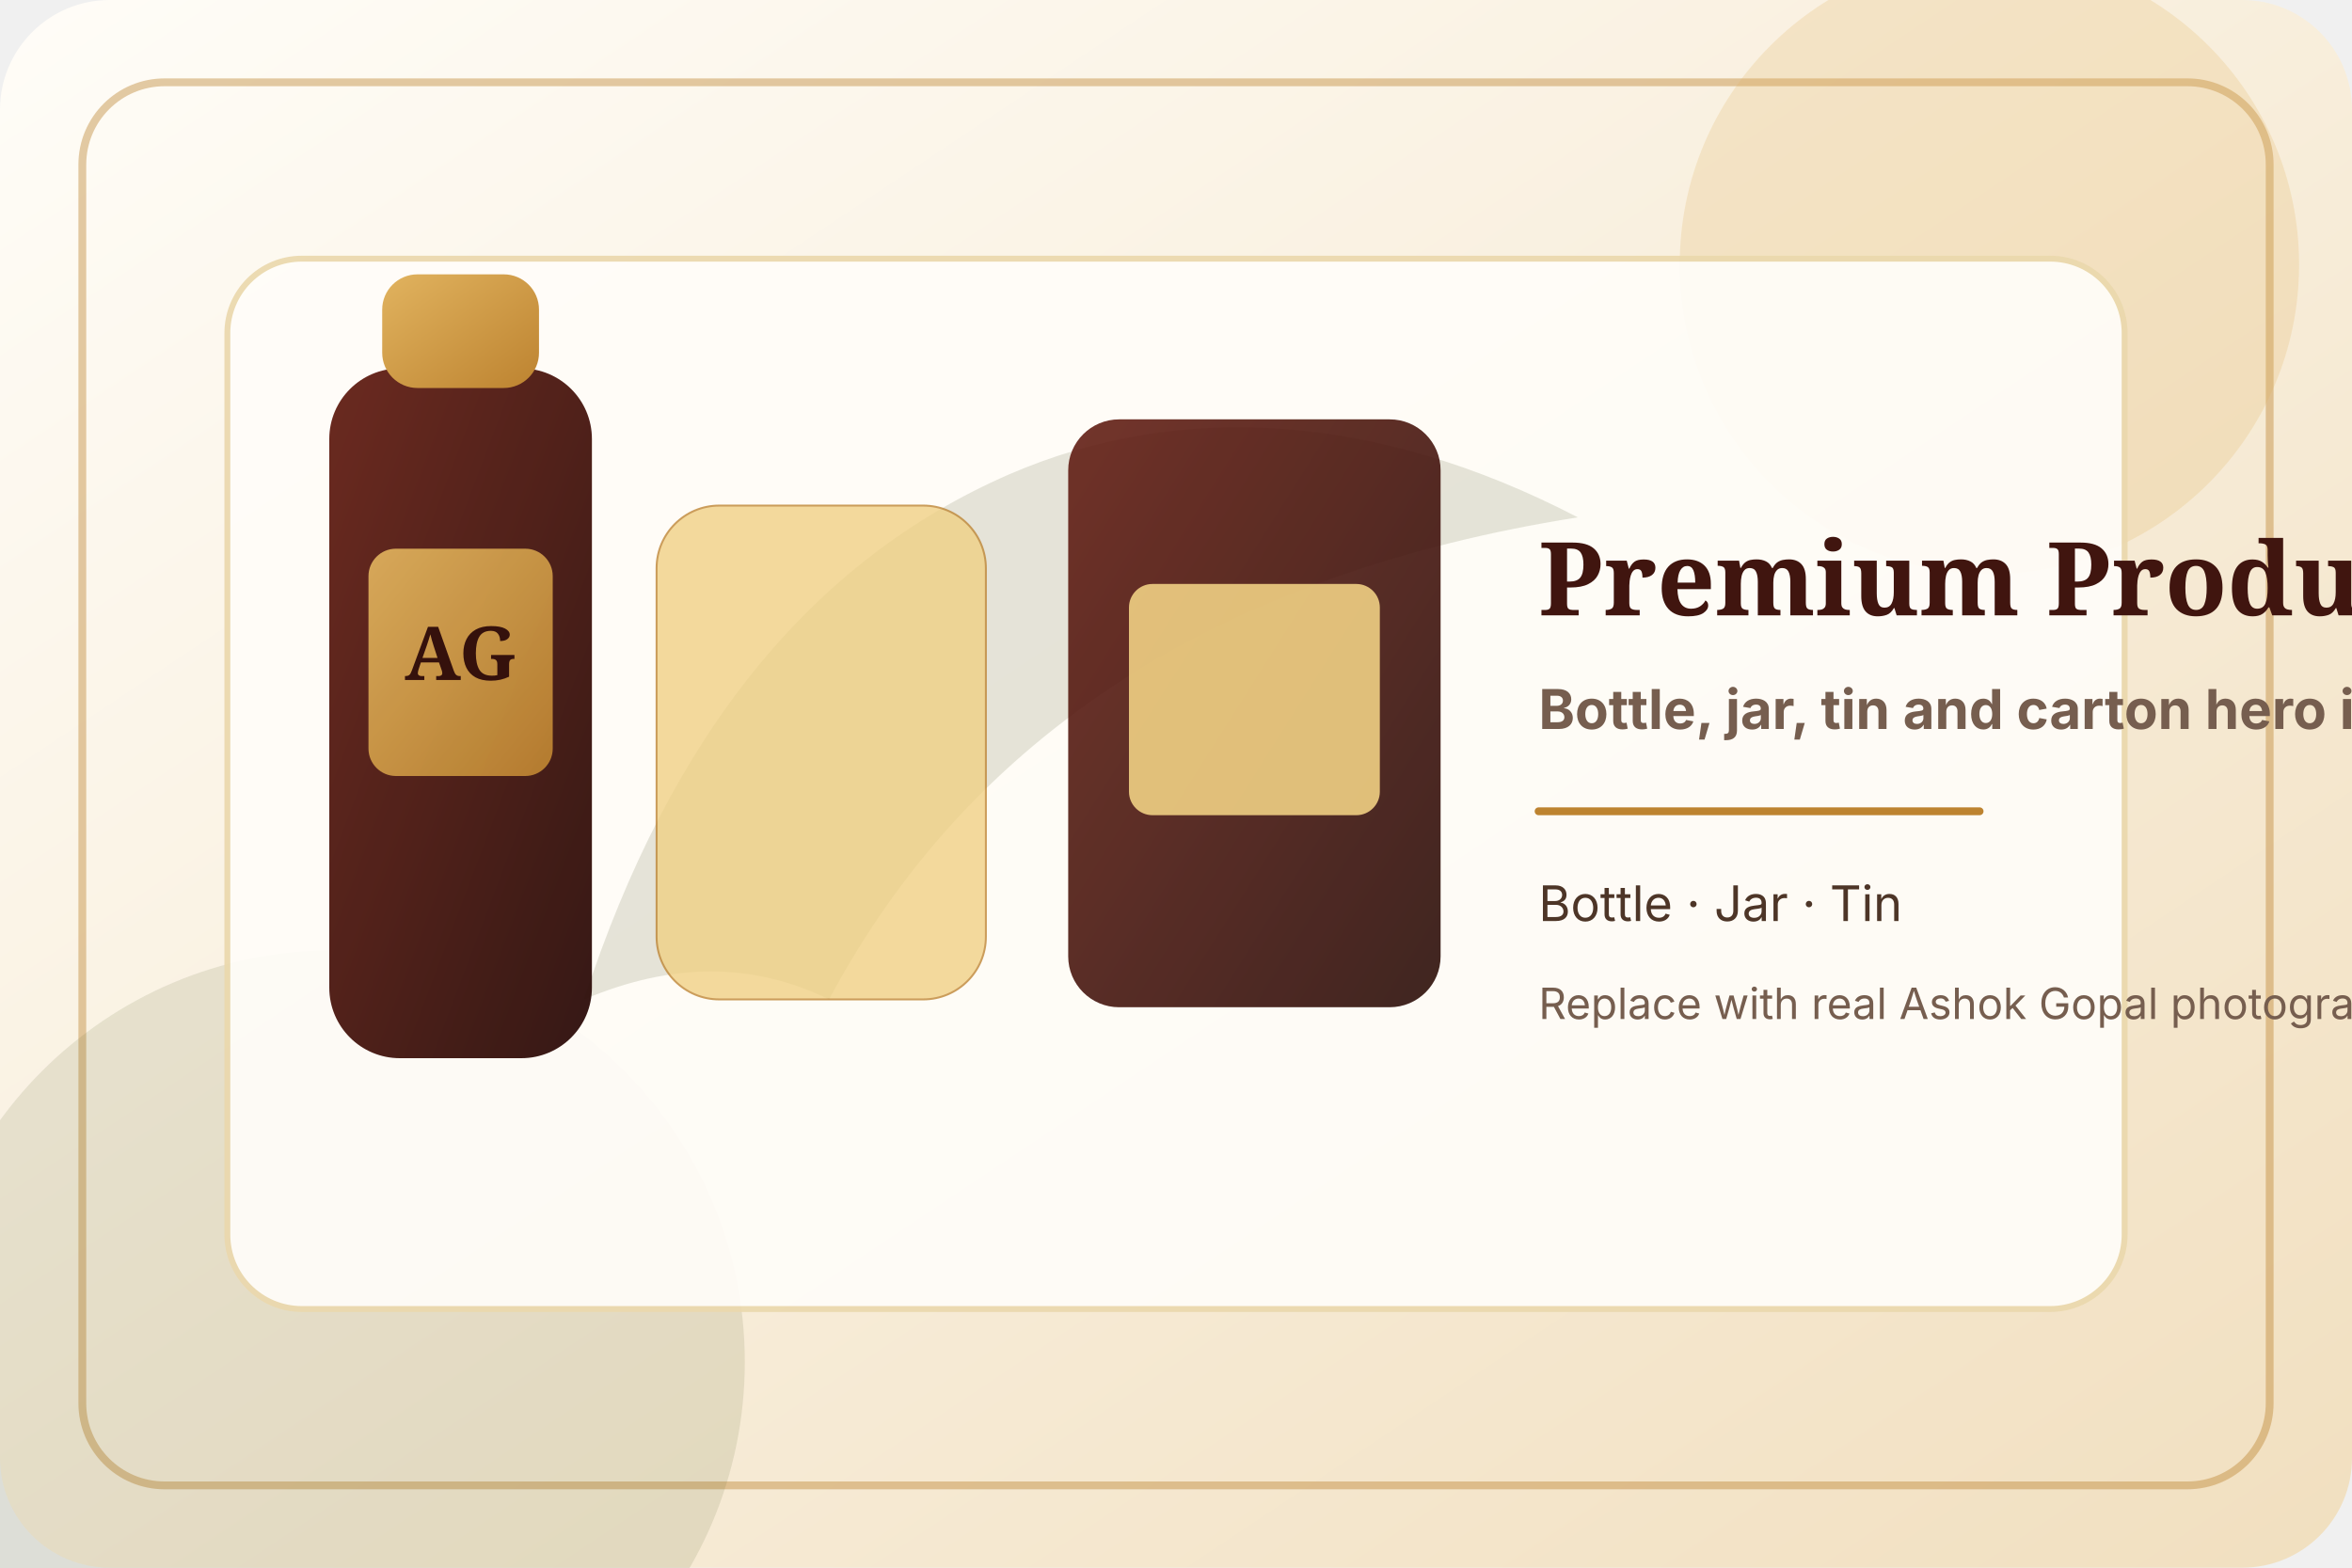
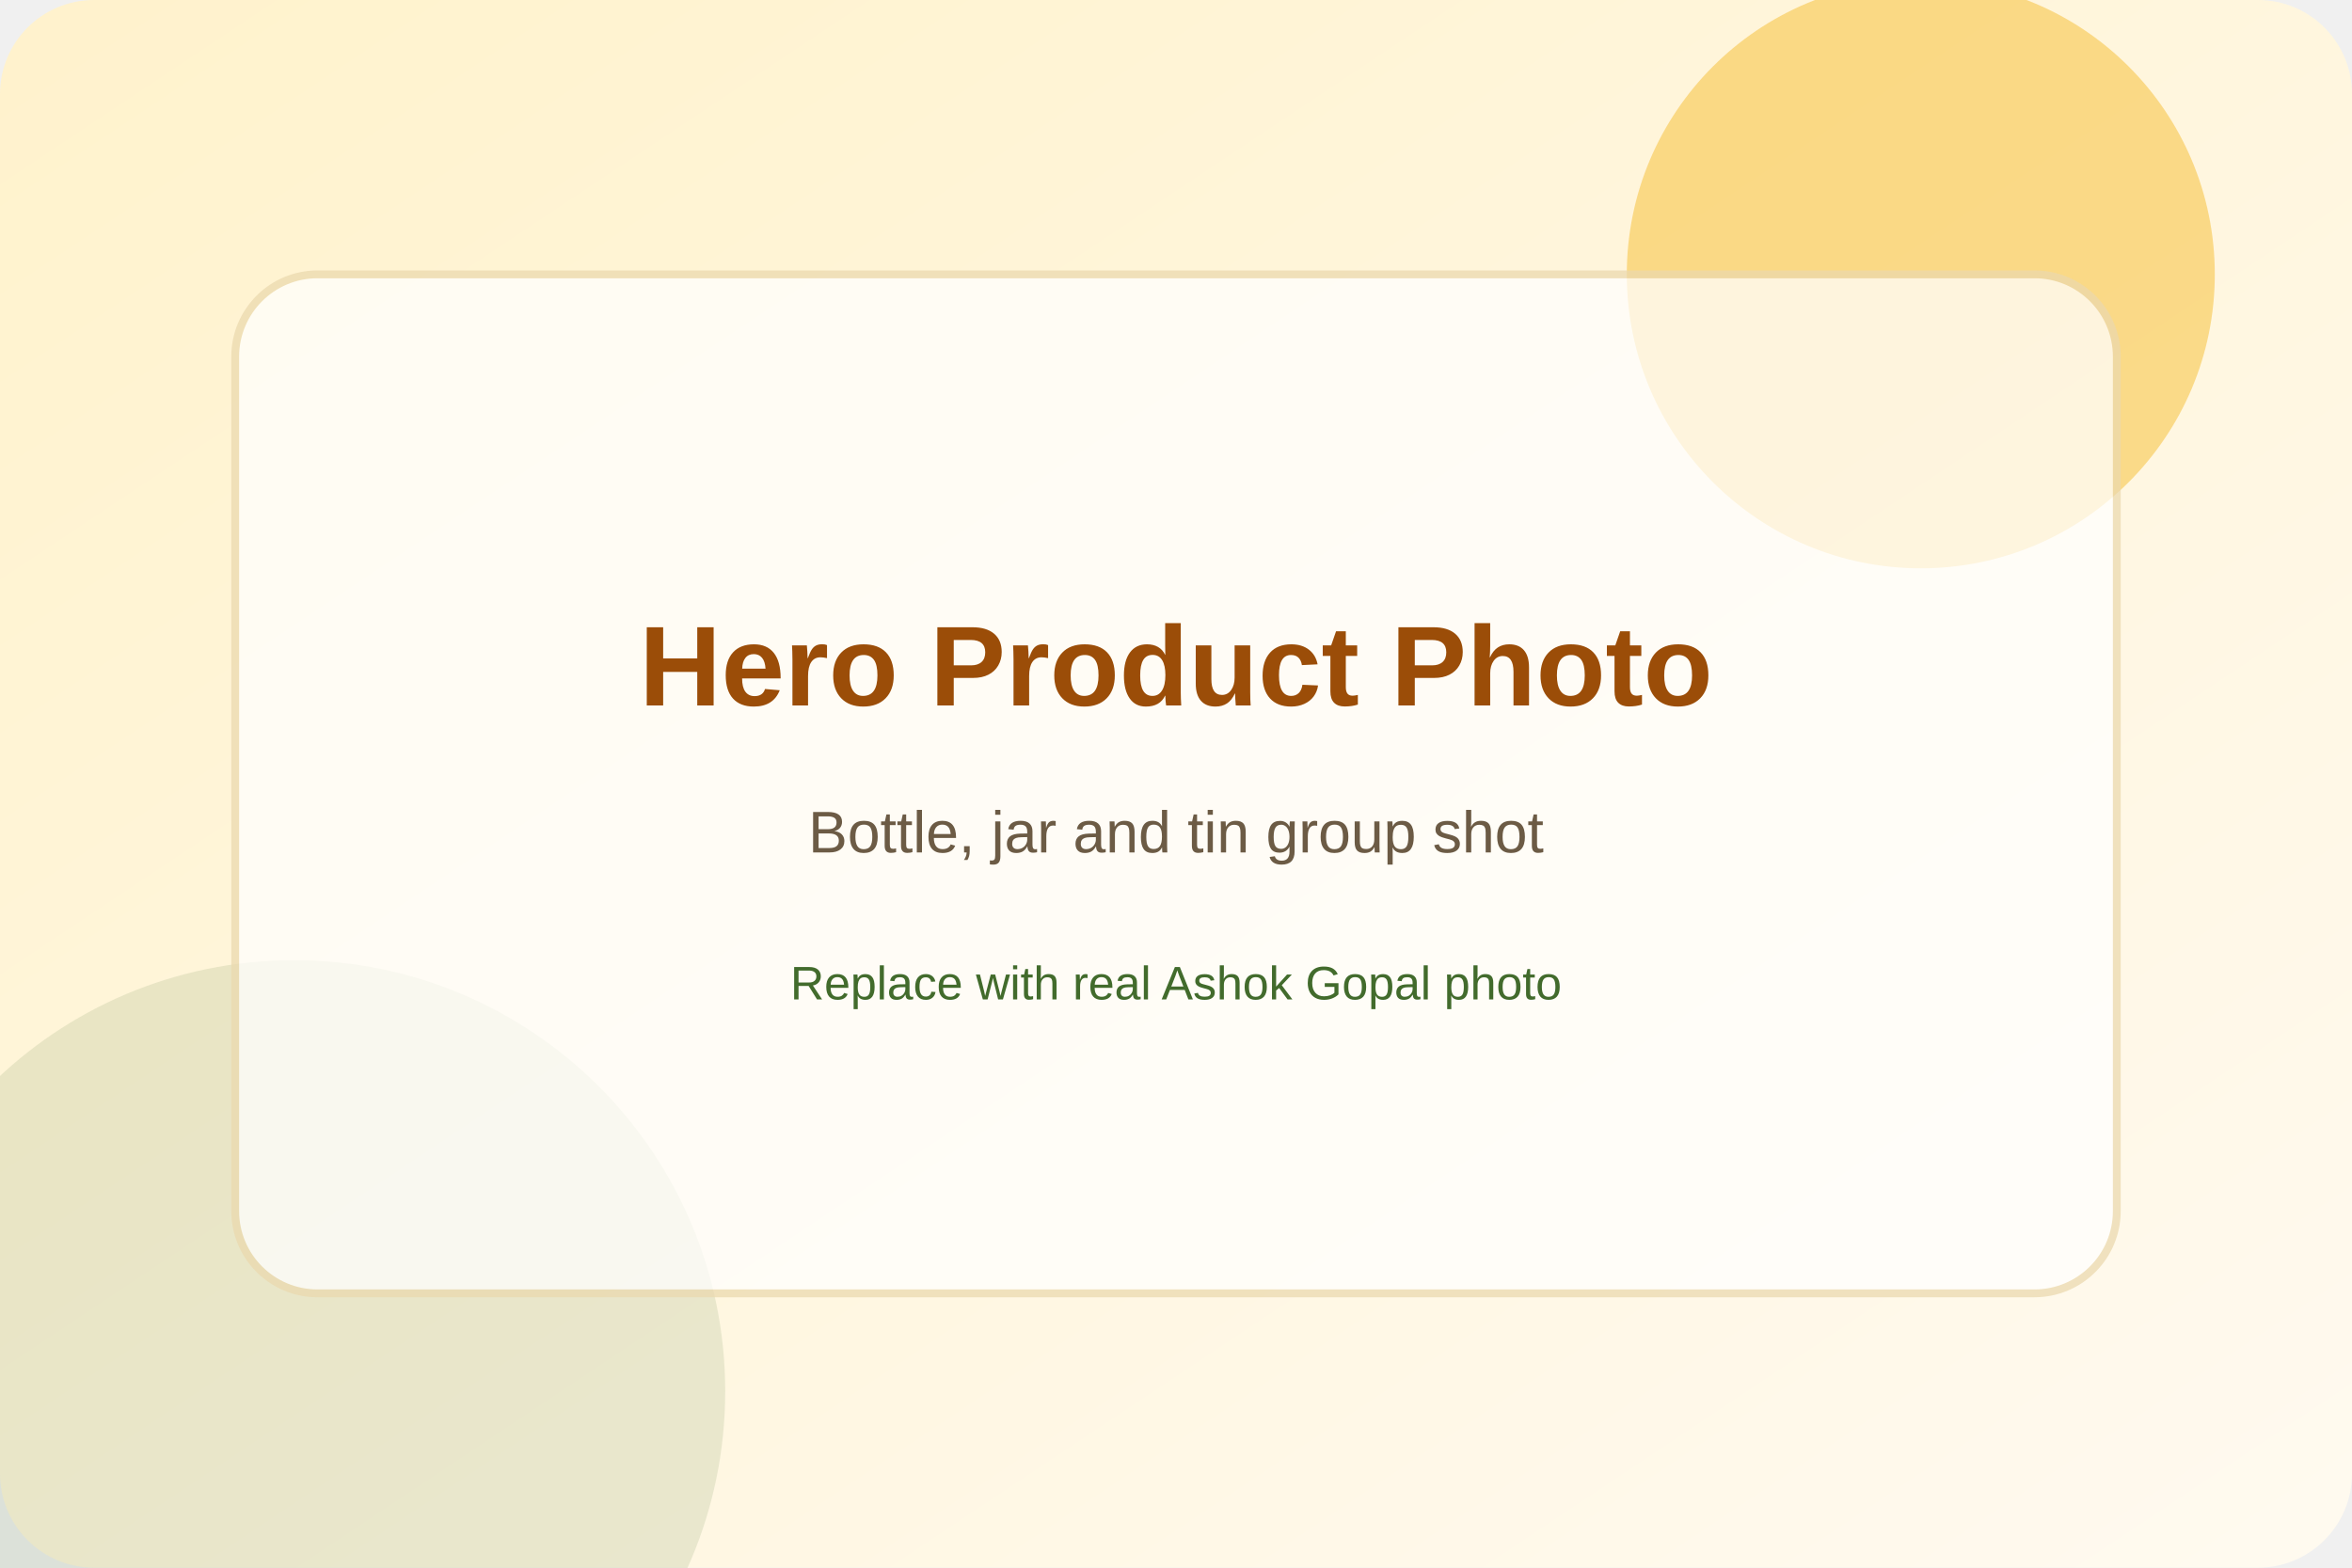
- <svg xmlns="http://www.w3.org/2000/svg" viewBox="0 0 1200 800" role="img" aria-label="Premium Product Family">
+ <svg xmlns="http://www.w3.org/2000/svg" viewBox="0 0 1200 800" role="img" aria-label="Hero Product Photo">
  <defs>
-     <linearGradient id="paper" x1="0" y1="0" x2="1" y2="1">
-       <stop offset="0" stop-color="#fffdf8" />
-       <stop offset="1" stop-color="#f1dfbf" />
-     </linearGradient>
-     <linearGradient id="royal" x1="0" y1="0" x2="1" y2="1">
-       <stop offset="0" stop-color="#641f15" />
-       <stop offset="1" stop-color="#2b0d09" />
-     </linearGradient>
-     <linearGradient id="gold" x1="0" y1="0" x2="1" y2="1">
-       <stop offset="0" stop-color="#e1b35f" />
-       <stop offset="1" stop-color="#bd8330" />
+     <linearGradient id="g" x1="0" x2="1" y1="0" y2="1">
+       <stop offset="0" stop-color="#fff2cc" />
+       <stop offset="1" stop-color="#fffaf0" />
    </linearGradient>
  </defs>
-   <rect width="1200" height="800" rx="56" fill="url(#paper)" />
-   <rect x="42" y="42" width="1116" height="716" rx="42" fill="none" stroke="#bd8330" stroke-width="4" opacity=".42" />
-   <circle cx="1015" cy="135" r="158" fill="#e1b35f" opacity=".22" />
-   <circle cx="170" cy="695" r="210" fill="#596232" opacity=".13" />
-   <rect x="116" y="132" width="968" height="536" rx="38" fill="#fffdf8" stroke="#ead8ad" stroke-width="3" opacity=".92" />
-   <path d="M298 510c44-135 116-224 217-268 88-38 188-31 290 22-183 29-310 111-382 246-39-19-80-19-125 0Z" fill="#596232" opacity=".16" />
-   <rect x="168" y="188" width="134" height="352" rx="36" fill="url(#royal)" opacity=".95" />
-   <rect x="195" y="140" width="80" height="58" rx="18" fill="url(#gold)" />
-   <rect x="188" y="280" width="94" height="116" rx="14" fill="url(#gold)" opacity=".92" />
-   <text x="235" y="347" text-anchor="middle" font-family="Georgia, serif" font-size="38" font-weight="700" fill="#35110c">AG</text>
-   <rect x="335" y="258" width="168" height="252" rx="32" fill="#f0cf83" opacity=".78" stroke="#bd8330" />
-   <rect x="545" y="214" width="190" height="300" rx="26" fill="url(#royal)" opacity=".9" />
-   <rect x="576" y="298" width="128" height="118" rx="12" fill="#f0cf83" opacity=".9" />
-   <text x="785" y="314" font-family="Georgia, serif" font-size="52" font-weight="700" fill="#40150f">Premium Product Family</text>
-   <text x="785" y="372" font-family="Inter, Arial, sans-serif" font-size="28" font-weight="700" fill="#765e4f">Bottle, jar, tin and carton hero image</text>
-   <line x1="785" y1="414" x2="1010" y2="414" stroke="#bd8330" stroke-width="4" stroke-linecap="round" />
-   <text x="785" y="470" font-family="Inter, Arial, sans-serif" font-size="25" fill="#4d3527">Bottle · Jar · Tin</text>
-   <text x="785" y="520" font-family="Inter, Arial, sans-serif" font-size="22" fill="#765e4f">Replace with real Ashok Gopal photography</text>
+   <rect width="1200" height="800" rx="48" fill="url(#g)" />
+   <circle cx="980" cy="140" r="150" fill="#f5b51b" opacity="0.45" />
+   <circle cx="150" cy="710" r="220" fill="#426b2c" opacity="0.12" />
+   <rect x="120" y="140" width="960" height="520" rx="42" fill="#ffffff" opacity="0.72" stroke="#ead8ad" stroke-width="4" />
+   <text x="600" y="360" text-anchor="middle" font-family="Arial, sans-serif" font-size="58" font-weight="800" fill="#9b4d08">Hero Product Photo</text>
+   <text x="600" y="435" text-anchor="middle" font-family="Arial, sans-serif" font-size="30" fill="#6c5b45">Bottle, jar and tin group shot</text>
+   <text x="600" y="510" text-anchor="middle" font-family="Arial, sans-serif" font-size="24" fill="#426b2c">Replace with real Ashok Gopal photo</text>
</svg>
